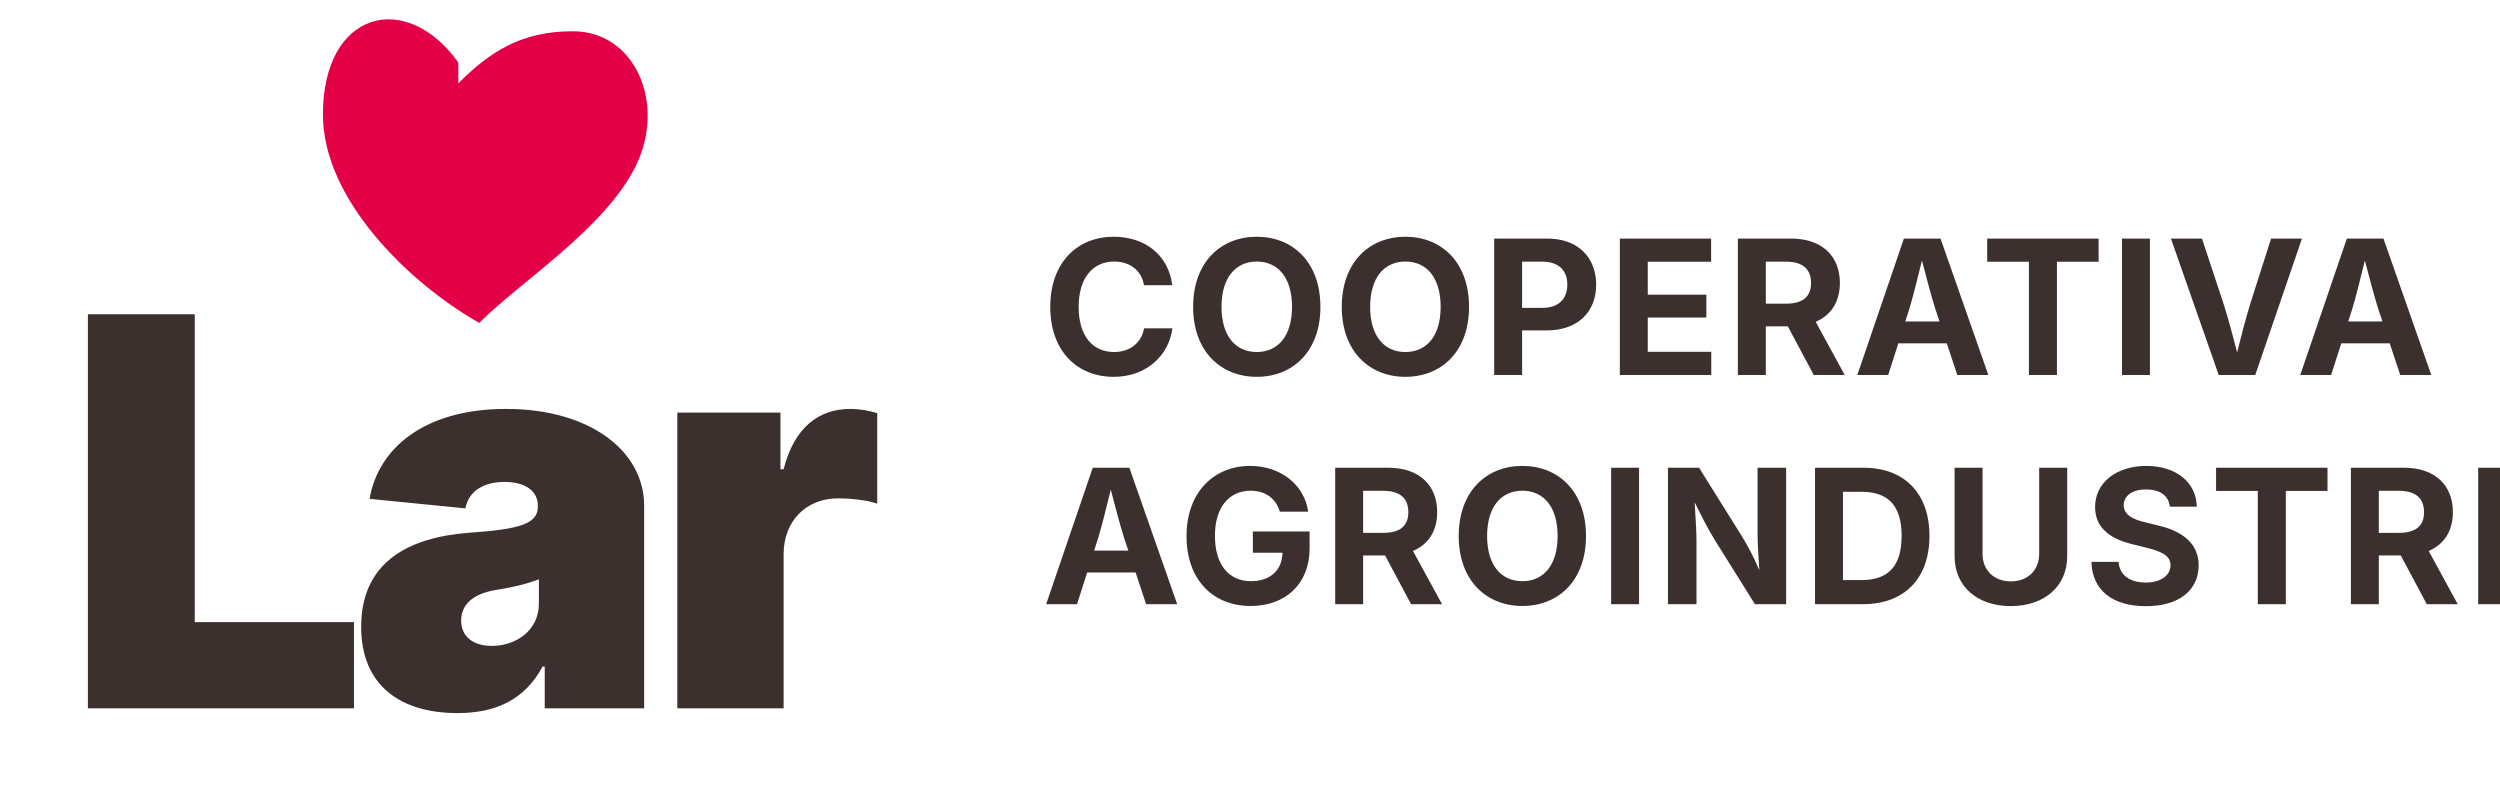
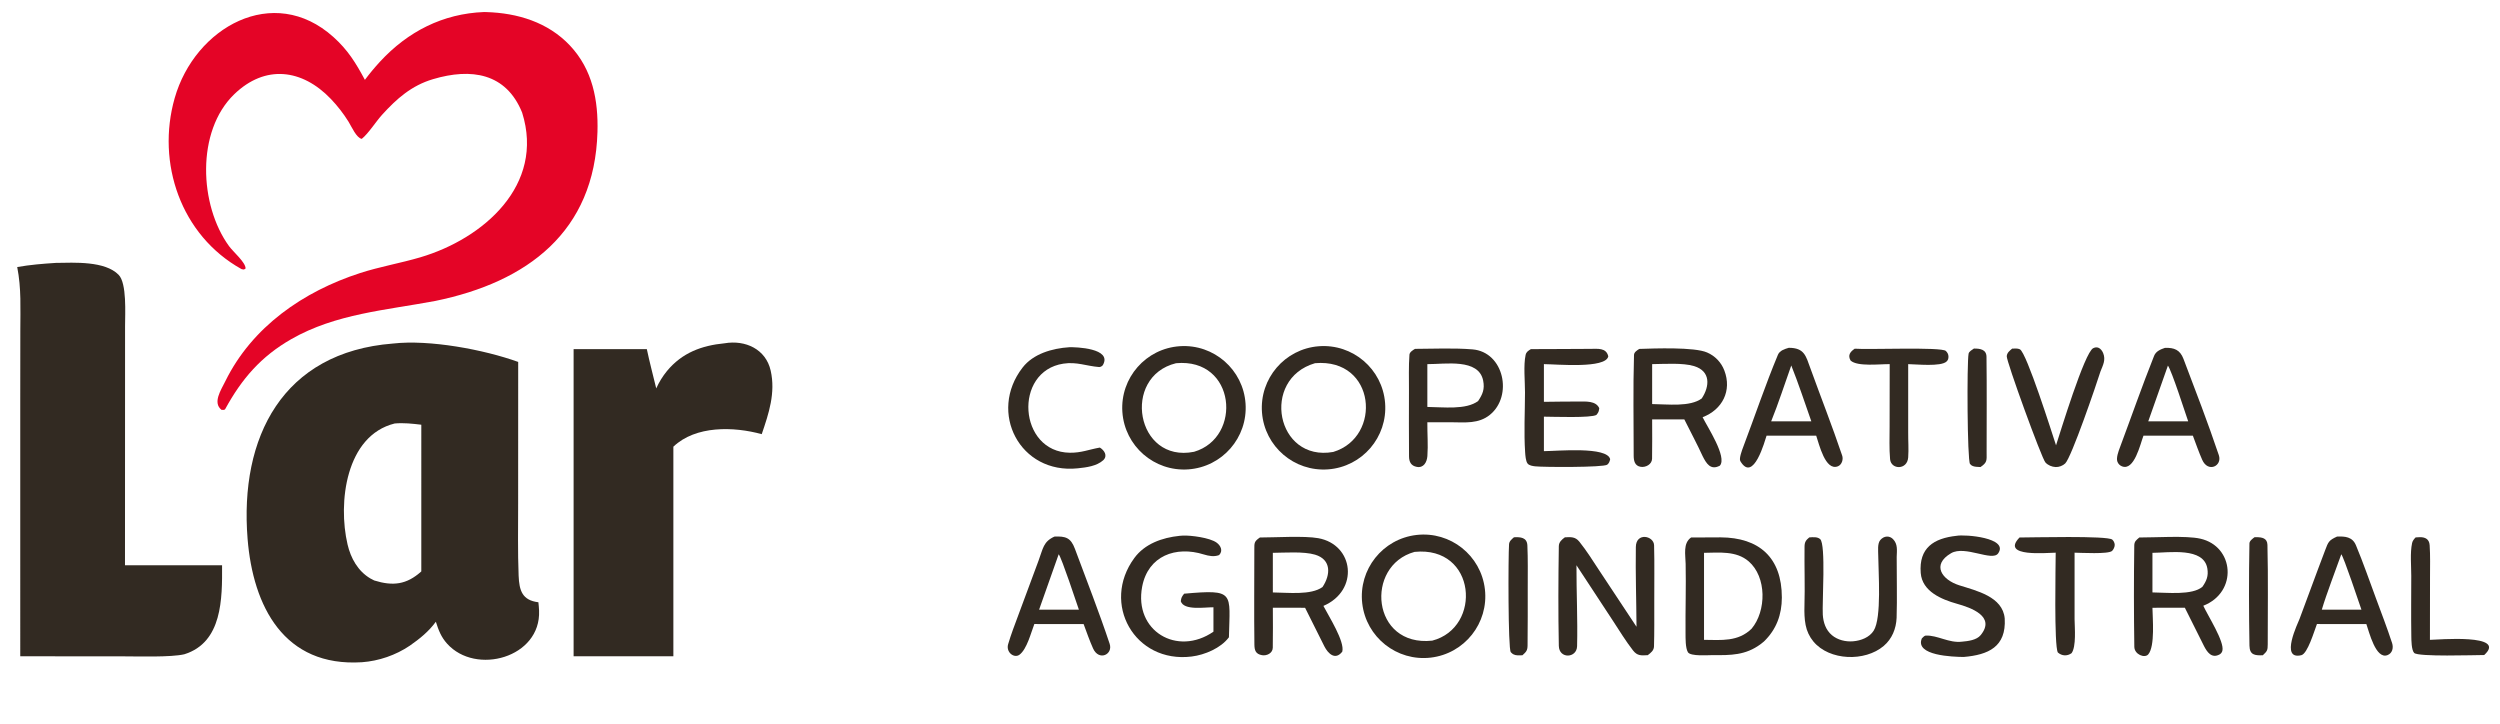
- <svg xmlns="http://www.w3.org/2000/svg" viewBox="0 0 1200 380" role="img" aria-label="Lar Cooperativa Agroindustrial">
-   <path d="M 220 30            C 195 -5, 155 5, 155 55            C 155 95, 195 135, 230 155            C 250 135, 290 110, 305 80            C 320 50, 305 15, 275 15            C 250 15, 235 25, 220 40 Z" fill="#E40046" />
-   <text x="30" y="340" font-family="'Inter', 'Segoe UI', system-ui, sans-serif" font-size="260" font-weight="900" letter-spacing="-10" fill="#3B302D">Lar</text>
-   <text x="500" y="180" font-family="'Inter', 'Segoe UI', system-ui, sans-serif" font-size="90" font-weight="700" letter-spacing="2" fill="#3B302D">COOPERATIVA</text>
-   <text x="500" y="290" font-family="'Inter', 'Segoe UI', system-ui, sans-serif" font-size="90" font-weight="700" letter-spacing="2" fill="#3B302D">AGROINDUSTRIAL</text>
+ <svg xmlns="http://www.w3.org/2000/svg" width="2610" height="755" viewBox="0 0 2610 755" fill="none">
+   <path d="M410.211 358.66C448.457 354.344 504.908 364.894 540.997 377.852L540.943 525.461C540.943 550.532 540.46 575.928 541.446 600.94C542.065 616.638 545.249 626.723 562.084 628.762C562.397 631.675 562.668 634.608 562.792 637.592C564.835 686.596 496.715 705.388 466.773 671.991C460.496 664.99 457.88 658.049 455.027 649.092C447.595 659.317 438.069 666.959 427.812 674.1C413.141 684.028 395.431 690.08 377.971 691.361C296.431 696.571 264.168 632.948 258.489 562.655C249.909 456.464 295.052 367.671 410.211 358.66ZM390.722 606.021C410.235 612.077 424.464 610.417 439.844 596.57L439.847 443.411C430.66 442.33 421.273 441.248 412.014 442.127C360.895 454.862 352.66 524.88 362.842 568.405C366.201 582.764 373.647 596.19 386.574 603.865C387.919 604.654 389.304 605.374 390.722 606.021Z" fill="#322A22" />
+   <path d="M505.411 12.556L507.51 12.607C540.158 13.517 572.118 23.187 595.031 47.536C618.745 72.736 624.66 104.916 623.758 137.672C620.884 242.043 550.425 294.491 454.519 314.17C403.167 323.831 350.504 327.513 304.143 354.036C272.545 372.113 252.375 395.46 235.15 427.014C234.461 428.275 232.393 427.947 231.263 427.874C221.768 420.469 230.732 407.179 235.148 398.181C263.125 341.178 316.73 304.24 375.944 285.075C396.57 278.399 418.021 274.763 438.794 268.642C504.541 249.226 568.971 193.354 545.11 117.568C528.374 76.164 491.941 70.768 452.015 82.661C429.66 89.32 414.209 102.956 398.89 119.836C392.428 126.956 384.754 139.265 377.688 144.969C372.192 144.113 367.029 132.213 363.907 127.126C358.61 118.613 352.454 110.664 345.537 103.406C315.344 71.806 276.819 67.235 244.568 98.358C204.537 136.99 208.038 214.253 239.106 256.964C243.553 263.079 256.469 273.867 256.396 280.331L254.703 281.387C254.226 281.345 252.472 281.123 252.065 280.896C188.794 245.679 163.077 170.218 182.348 102.492C203.368 28.623 285.349 -17.688 348.028 38.586C363.225 52.229 371.519 65.763 380.949 83.365C385.896 76.756 391.178 70.404 396.773 64.334C425.754 32.97 462.282 14.211 505.411 12.556Z" fill="#E40426" />
+   <path d="M58.375 274.466C77.551 274.207 109.621 272.278 123.897 286.967C132.54 295.86 130.566 327.51 130.565 340.293L130.555 399.876L130.487 590.156H231.845C232.053 625.039 232.194 670.612 192.477 683.036C178.495 686.371 143.645 685.226 127.907 685.224L21.15 685.155L21.145 419.108L21.219 344.78C21.238 321.978 22.369 301.219 17.975 278.788C31.511 276.4 44.686 275.331 58.375 274.466Z" fill="#322A22" />
+   <path d="M756.506 358.386C778.177 354.697 799.536 364.499 804.588 386.926C809.825 410.175 802.639 431.601 795.242 453.268C765.937 445.234 726.355 444.119 702.997 466.333V685.155H617.5H598.844V364.489L675.291 364.49C678.044 377.657 681.927 392.302 685.108 405.502C688.025 398.995 691.783 392.9 696.287 387.373C712.114 368.248 732.493 360.727 756.506 358.386Z" fill="#322A22" />
+   <path d="M1478.91 558.49C1514.26 554.464 1546.18 579.835 1550.24 615.177C1554.3 650.518 1528.96 682.466 1493.62 686.559C1458.24 690.657 1426.24 665.275 1422.17 629.887C1418.11 594.498 1443.52 562.522 1478.91 558.49ZM1495.24 668.832C1547.6 655.31 1541.57 569.643 1476.78 576.169C1424.52 590.603 1431.77 675.662 1495.24 668.832Z" fill="#322A22" />
+   <path d="M1376.7 361.49C1412.24 358.679 1443.32 385.254 1446.05 420.799C1448.78 456.345 1422.14 487.358 1386.59 490.013C1351.15 492.661 1320.25 466.118 1317.52 430.682C1314.8 395.246 1341.27 364.292 1376.7 361.49ZM1391.9 471.835C1443.21 456.387 1436.47 373.72 1372.91 379.169C1315.88 395.763 1332.27 482.536 1391.9 471.835Z" fill="#322A22" />
+   <path d="M1231.93 361.421C1267.37 359.147 1297.98 385.976 1300.36 421.412C1302.75 456.848 1276.01 487.534 1240.58 490.029C1205 492.534 1174.15 465.657 1171.75 430.065C1169.36 394.472 1196.33 363.705 1231.93 361.421ZM1246.59 471.672C1297.32 456.845 1290.34 373.387 1227.76 379.201C1170.63 393.229 1185.96 483.84 1246.59 471.672Z" fill="#322A22" />
+   <path d="M1765.47 561.151L1796.26 561.004C1836.36 561.187 1860.27 581.874 1860.25 623.805C1860.24 641.678 1854.53 657.192 1841.53 669.744C1840.34 670.766 1839.12 671.742 1837.86 672.669C1822.26 684.099 1806.93 684.133 1788.39 683.927C1783.76 683.876 1764.87 685.504 1762.17 680.897C1759.52 676.366 1759.74 666.45 1759.7 661.069C1759.48 636.975 1760.31 612.736 1759.81 588.639C1759.65 579.078 1756.89 567.17 1765.47 561.151ZM1779 668.002C1797.23 668.169 1814.54 670.134 1828.65 656.393C1844.18 637.91 1844.58 602.328 1825.54 585.989C1812.62 574.897 1794.9 576.955 1779 577.149V668.002Z" fill="#322A22" />
+   <path d="M1711.4 364.276C1727.06 363.748 1768.96 362.166 1782.21 367.992C1790.52 371.56 1797.02 378.351 1800.22 386.805C1808.3 407.871 1798.18 427.675 1777.52 435.57C1782.46 445.666 1803.36 477.162 1795.56 486.126C1785.76 491.425 1781.33 483.603 1777.62 476.353C1772.26 464.591 1764.3 449.637 1758.43 437.847H1724.84C1724.84 451.532 1725.04 465.237 1724.76 478.916C1724.64 484.749 1718.17 488.21 1712.9 487.365C1706.57 486.349 1705.56 480.927 1705.56 475.466C1705.56 440.547 1704.86 405.417 1705.9 370.553C1705.98 367.615 1709.19 365.683 1711.4 364.276ZM1776.64 415.973C1785.11 403.129 1785.94 387.555 1768.78 382.25C1756.88 378.572 1737.41 380.038 1724.84 380.152V421.844C1741.02 421.991 1764.39 425.057 1776.64 415.973Z" fill="#322A22" />
+   <path d="M1315.31 561.152C1331.4 561.142 1361.59 559.238 1376.19 561.849C1413.62 568.547 1419.22 616.459 1381.63 632.57C1387.3 643.489 1404.12 669.848 1401.34 680.318C1394.1 689.661 1386.61 682.592 1382.62 674.749L1362.5 634.51L1328.85 634.487C1328.9 648.395 1329.04 662.415 1328.78 676.265C1328.67 681.925 1322.52 684.92 1317.49 684.004C1310.86 682.796 1309.67 678.935 1309.59 672.919C1309.16 639.903 1309.52 606.845 1309.52 573.821C1309.51 566.621 1309.3 565.343 1315.31 561.152ZM1380.7 612.873C1389.25 600.093 1390.11 584.188 1372.92 579.071C1361.05 575.538 1341.35 577.048 1328.84 577.152L1328.85 618.513C1344.78 618.633 1368.56 621.617 1380.7 612.873Z" fill="#322A22" />
+   <path d="M2233.42 561.151C2249.86 561.229 2281.98 559.024 2296.95 562.329C2332.66 570.21 2336.51 618.219 2300.25 632.385C2304.99 642.846 2322.58 670.021 2320.16 679.42C2319.74 681.096 2318.62 682.515 2317.09 683.322C2308.83 687.667 2304.18 680.659 2301 674.512L2280.99 634.488L2247.15 634.51C2247.28 645.296 2250.04 674.688 2242.76 683.182C2239.05 687.504 2228.35 683.247 2228.23 675.313C2227.72 640.145 2227.68 604.662 2228.18 569.473C2228.24 565.165 2230.3 563.862 2233.42 561.151ZM2247.15 618.49C2262.06 618.604 2288.74 621.748 2299.35 612.571C2303.6 606.454 2305.74 601.48 2304.5 593.654C2300.93 571.005 2264.73 577.032 2247.15 577.155V618.49Z" fill="#322A22" />
+   <path d="M1477.27 364.214C1496.83 364.089 1518.01 363.171 1537.22 364.744C1570.28 367.449 1579.71 413.56 1555.34 433.169C1543.62 442.593 1529.49 440.959 1515.5 440.847L1490.15 440.848C1490.03 452.612 1491.06 464.442 1490.19 476.151C1489.71 482.505 1486.28 488.777 1479.14 487.431C1473.18 486.308 1471.1 482.328 1471.03 476.589C1470.76 453.528 1470.98 430.487 1470.96 407.426C1471 395.126 1470.55 382.5 1471.46 370.278C1471.68 367.564 1475.05 365.531 1477.27 364.214ZM1490.15 424.847C1506.69 424.996 1530.65 428.123 1543.17 418.652C1547.9 411.603 1550.17 406.25 1548.43 397.399C1543.81 373.865 1508.71 380.289 1490.15 380.155V424.847Z" fill="#322A22" />
+   <path d="M1633.72 560.964C1639.79 560.647 1644.56 560.194 1648.81 565.472C1656.49 575.012 1663.04 585.626 1669.81 595.847L1708.52 654.353C1708.36 626.588 1707.38 598.834 1707.82 571.046C1708.06 555.383 1726.6 559.331 1726.87 569.241C1727.43 589.117 1726.94 609.301 1727.06 629.208C1727.05 644.352 1727.21 659.672 1726.78 674.803C1726.66 679.197 1723.45 681.528 1720.26 683.993C1713.58 684.348 1709.45 684.925 1704.89 679.083C1697.27 669.309 1690.77 658.572 1683.96 648.193L1645.83 590.114C1645.74 618.207 1647.18 646.482 1646.48 674.614C1646.17 687.304 1627.68 688.146 1627.41 674.275C1626.72 639.61 1626.88 604.813 1627.41 570.151C1627.48 565.864 1630.6 563.254 1633.72 560.964Z" fill="#322A22" />
+   <path d="M1867.51 363.104C1883.69 363.146 1885.28 371.335 1890.05 384.5C1901.02 414.798 1912.85 444.874 1923.15 475.393C1924.66 479.376 1923 485.106 1918.83 486.792C1905.57 492.155 1899.11 463.455 1896.11 454.847H1873.5L1844.3 454.848C1842.7 459.391 1830.64 504.921 1816.88 481.343C1815.36 478.731 1818.65 469.992 1819.98 466.482C1832.08 434.528 1843.03 401.873 1856.17 370.346C1857.99 365.973 1863.32 364.322 1867.51 363.104ZM1849.11 439.846L1871.5 439.844L1891.02 439.846C1884.45 421.212 1877.38 399.68 1870.09 381.56C1863.69 399.499 1856.21 422.425 1849.11 439.846Z" fill="#322A22" />
+   <path d="M2260.24 363.165C2269.82 362.837 2275.94 365.203 2279.53 374.623C2292.2 407.929 2305.11 441.474 2316.47 475.235C2320.26 486.5 2305.21 493.914 2299.08 479.995C2295.46 471.79 2292.51 463.237 2289.35 454.847H2267.5H2237.78C2234.45 463.556 2228.16 492.185 2215.22 486.796C2213.04 485.914 2211.34 484.145 2210.55 481.933C2209.11 478.002 2211.72 471.121 2213.15 467.277C2225.08 435.393 2236.26 403.14 2248.87 371.534C2250.84 366.61 2255.68 364.71 2260.24 363.165ZM2242.78 439.846L2264.5 439.844L2284.46 439.846C2281.31 430.802 2267.57 387.858 2263.31 381.658L2242.78 439.846Z" fill="#322A22" />
+   <path d="M2439.85 560.182C2448.19 559.836 2455.9 560.361 2459.6 569.231C2467.24 587.546 2473.73 606.41 2480.64 625.028C2486.33 640.372 2492.24 655.777 2497.33 671.316C2498.96 676.251 2497.74 681.958 2492.47 683.967C2480.28 688.612 2473.36 659.651 2470.47 651.51H2448.5L2418.88 651.487C2415.99 659.019 2409.15 682.437 2402.57 684.026C2379.92 689.495 2399.19 650.306 2400.72 646.158L2419.82 594.689C2422.31 588.025 2424.95 581.089 2427.44 574.468C2430.75 565.673 2431.26 564.11 2439.85 560.182ZM2423.96 636.512L2445.5 636.49L2465.35 636.514C2462.81 629.148 2446.85 581.455 2444.31 578.649C2438.22 595.884 2429 619.535 2423.96 636.512Z" fill="#322A22" />
+   <path d="M1100.84 560.182C1112.51 559.698 1117.88 561.323 1122.2 572.926C1134.41 605.886 1147.41 638.841 1158.49 672.181C1162.17 683.26 1147.24 690.555 1141.13 676.896C1137.41 668.579 1134.46 660.047 1131.29 651.51H1109.5L1079.85 651.487C1076.32 660.567 1072.15 677.705 1064.34 683.528C1058.84 687.626 1049.99 681.049 1052.5 672.52C1055.58 662.071 1059.36 652.392 1063.14 642.176L1084.19 585.463C1089.05 572.462 1089.13 565.525 1100.84 560.182ZM1084.8 636.513L1106.5 636.49L1126.37 636.514C1123.92 629.44 1108.35 582.327 1105.27 578.638L1084.8 636.513Z" fill="#322A22" />
+   <path d="M1231.54 559.405C1232.76 559.266 1233.99 559.175 1235.22 559.134C1243.19 558.855 1262.95 561.261 1270.17 566.519C1274.31 569.534 1277.16 574.97 1272.75 579.502C1267.37 581.549 1262.07 580.43 1256.71 578.838C1227.64 569.724 1198.57 580.164 1192.42 612.477C1183.64 658.649 1228.9 685.627 1266.84 659.481V633.996C1257.65 633.895 1235.83 637.641 1232.74 627.659C1233.31 623.658 1233.76 623.073 1236.23 619.816C1289.61 615.092 1283.98 618.44 1283 665.306L1282.69 665.712C1274.39 676.563 1258.03 683.694 1244.02 685.42C1184.56 692.745 1149.32 630.011 1184.27 582.527C1195.09 567.821 1213.13 561.281 1231.54 559.405Z" fill="#322A22" />
+   <path d="M1598.24 364.489C1618.82 364.623 1639.41 364.147 1659.99 364.216C1667.92 364.243 1676.89 362.747 1679.04 372.005C1676.51 385.103 1625.12 380.246 1611.84 380.155V419.513C1623.92 419.378 1636.03 419.166 1648.1 419.188C1655.6 419.202 1666.1 418.313 1669.63 426.141C1669.11 429.739 1668.97 430.308 1666.72 433.116C1661.64 436.552 1621.12 435.043 1611.84 434.996V471.002C1625.81 470.921 1677.91 465.881 1681.01 479.419C1680.49 481.719 1679.88 483.595 1677.97 485.117C1674.22 488.101 1611.24 487.792 1602.79 486.86C1600.19 486.574 1596.36 486.028 1594.74 483.865C1592.85 481.344 1592.45 475.339 1592.24 472.203C1590.86 451.653 1592.05 430.266 1592.1 409.636C1592.12 398.105 1590.37 381.353 1592.75 370.52C1593.45 367.337 1595.59 366.105 1598.24 364.489Z" fill="#322A22" />
+   <path d="M1888.88 561.051C1892.44 560.816 1897.43 560.249 1900.27 562.862C1906.37 568.464 1902.22 629.443 1902.99 641.709C1903.51 649.798 1906.08 657.663 1912.44 663.058C1918.52 668.205 1926.96 670.187 1934.77 669.504C1942.85 668.798 1951.59 665.521 1956.1 658.449C1964.64 645.071 1960.97 597.287 1960.88 579.74C1960.86 575.138 1959.89 567.401 1963.07 563.756C1964.85 561.715 1967.2 560.265 1969.97 560.171C1972.39 560.088 1974.63 561.101 1976.31 562.826C1981.47 568.123 1980.34 574.719 1980.15 581.5C1980.06 602.517 1980.72 624.09 1980.06 645.06C1979.54 656.47 1975.31 666.965 1966.52 674.419C1946.97 690.986 1909.98 689.869 1893.22 669.773C1889.08 664.796 1886.28 658.849 1885.07 652.491C1883.83 646.23 1883.65 639.236 1883.85 632.775C1884.46 612.078 1883.67 591.325 1883.94 570.667C1884 565.794 1885.43 563.912 1888.88 561.051Z" fill="#322A22" />
+   <path d="M2042.54 559.397C2051.27 557.698 2097.6 561.34 2086.06 577.744C2079.86 586.55 2051.47 569.087 2036.96 577.537C2016.22 589.618 2027.4 605.299 2045.37 611.023C2063.42 616.769 2090.94 622.862 2092.93 645.758C2094.61 675.302 2075.88 683.669 2050.05 685.874C2039.12 685.733 1998.85 684.6 2006.4 666.497C2007.26 665.586 2009.17 663.597 2010.37 663.545C2022.87 663.008 2034.79 671.624 2048.34 669.9C2054.66 669.355 2063.61 668.277 2067.83 663.058C2083.79 643.543 2057.76 634.455 2042.99 630.306C2027.09 625.841 2006.75 617.528 2005.24 598.222C2003.19 571.952 2018.86 561.98 2042.54 559.397Z" fill="#322A22" />
+   <path d="M2100.7 363.954C2103.19 363.864 2106.5 363.527 2108.77 364.681C2115.82 368.253 2142.12 451.605 2146.5 464.902C2150.76 451.853 2176.3 367.768 2185.3 363.521C2187.13 362.657 2188.78 362.294 2190.74 363.042C2193.06 363.929 2194.83 366.464 2195.72 368.681C2198.56 375.784 2195.55 381.088 2192.93 387.704C2188.82 400.817 2162.59 477.674 2156.05 483.853C2153.53 486.228 2149.59 487.742 2146.13 487.602C2142.23 487.444 2138.02 485.721 2135.39 482.767C2131.38 478.249 2094.58 376.99 2095.04 371.857C2095.39 368.111 2098.02 366.226 2100.7 363.954Z" fill="#322A22" />
+   <path d="M1116.5 362.496C1122.84 362.3 1161.37 363.425 1151.49 380.992C1150.94 382.131 1148.8 383.298 1147.53 383.2C1133.99 382.137 1124.16 377.524 1110.16 379.648C1057.69 387.603 1063.23 472.003 1116.92 472.654C1129.04 472.801 1136.8 469.269 1148.25 467.261C1152.9 470.089 1156.65 475.709 1151.85 480.415C1144.91 486.672 1134.29 487.963 1125.27 488.92C1064.78 495.337 1031.26 430.364 1067.66 383.637C1078.73 369.415 1098.31 363.648 1116.5 362.496Z" fill="#322A22" />
+   <path d="M2108.38 561.151C2120.52 561.161 2200.37 559.051 2205.22 563.368C2206.67 564.659 2207.74 566.879 2207.77 568.829C2207.8 570.965 2206.54 573.624 2205.05 575.112C2201.34 578.79 2172 577.058 2165.85 576.997V646.5C2166 655.589 2167.73 674.942 2162.74 681.895C2158.16 685.213 2152.62 684.895 2148.4 681.2C2144.33 674.298 2146.13 590.528 2146.15 576.997C2137.78 576.947 2088.01 582.188 2108.38 561.151Z" fill="#322A22" />
+   <path d="M1936.38 364.033C1949.44 365.246 2026.8 361.987 2031.45 366.384C2033.09 367.932 2034.19 369.925 2034.2 372.236C2034.2 374.425 2033.84 375.848 2032.24 377.394C2026.4 383.049 2000.28 380.258 1992.15 380.155V451.5C1992.08 460.285 1992.78 468.639 1992.15 477.532C1991.2 490.952 1974.22 490.442 1973.24 479.396C1972.26 468.435 1972.74 456.432 1972.75 445.301L1972.84 380.155C1962.2 380.044 1939.32 382.95 1932.06 376.455C1928.76 370.851 1931.66 367.157 1936.38 364.033Z" fill="#322A22" />
+   <path d="M2521.91 561.058C2523.38 560.926 2524.85 560.843 2526.32 560.809C2532.08 560.717 2536.16 563.006 2536.56 569.208C2537.28 580.132 2536.96 591.259 2536.94 602.223L2536.85 668.002C2544.4 667.939 2618.34 661.26 2593.51 683.846C2583.5 683.88 2524.58 685.884 2520.43 681.688C2517.5 678.725 2517.48 668.195 2517.42 664.246C2517.09 643.26 2517.34 622.228 2517.36 601.239C2517.38 590.586 2516.01 577.3 2518.23 566.935C2518.76 564.5 2520.22 562.806 2521.91 561.058Z" fill="#322A22" />
+   <path d="M1580.57 560.918C1587.33 560.533 1594.19 560.987 1594.58 569.408C1595.24 583.835 1594.93 598.43 1594.96 612.874C1594.99 633.212 1594.98 653.54 1594.78 673.871C1594.72 679.226 1593.28 680.571 1589.43 684.091C1588.45 684.143 1587.48 684.178 1586.51 684.196C1583.28 684.244 1580.51 684.082 1578.11 681.698C1578 681.598 1577.91 681.494 1577.81 681.394C1577.62 681.211 1577.43 681.035 1577.26 680.84C1574.35 677.499 1574.56 580.568 1575.45 568.167C1575.69 564.906 1578.27 562.941 1580.57 560.918Z" fill="#322A22" />
+   <path d="M2353.7 560.876C2354.33 560.835 2354.96 560.817 2355.59 560.821C2361.45 560.856 2367.03 561.727 2367.21 568.888C2368.06 603.454 2367.48 638.134 2367.51 672.72C2367.52 678.915 2366.89 679.874 2362.38 684.087C2354.03 684.43 2348.6 683.814 2348.43 673.988C2347.83 638.478 2347.76 602.793 2348.41 567.293C2348.46 564.665 2351.82 562.281 2353.7 560.876Z" fill="#322A22" />
+   <path d="M2060.75 363.892C2066.88 363.834 2073.8 364.648 2073.9 372.466C2074.32 405.679 2074.02 438.923 2074.03 472.142C2074.03 480.613 2074.93 482.617 2067.66 487.599C2066.16 487.579 2064.64 487.479 2063.15 487.333C2060.7 487.092 2058.26 486.46 2056.7 484.382C2053.81 480.539 2053.34 378.459 2055.22 369.187C2055.68 366.925 2058.98 365.099 2060.75 363.892Z" fill="#322A22" />
</svg>
